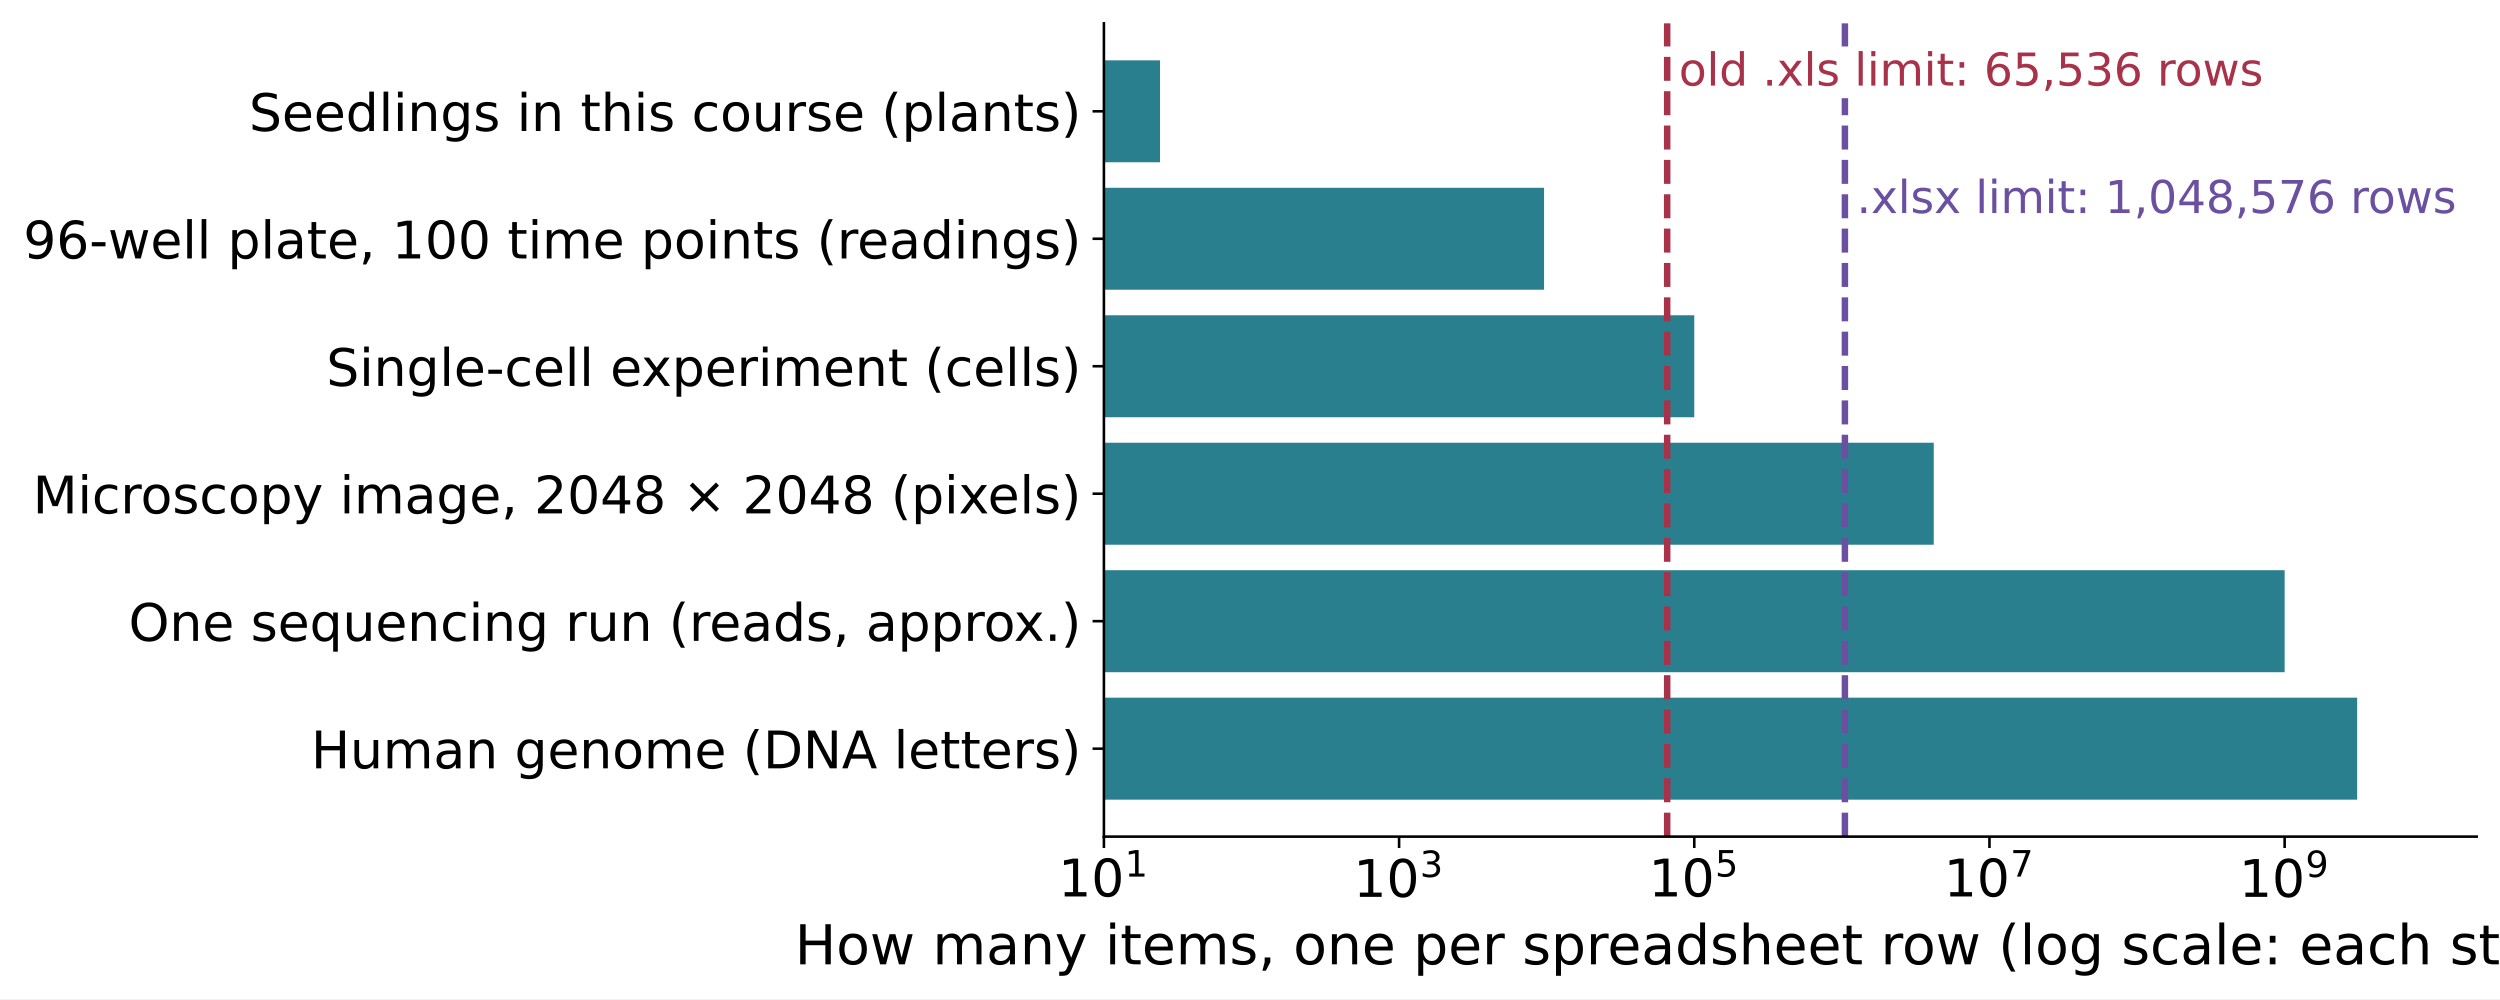
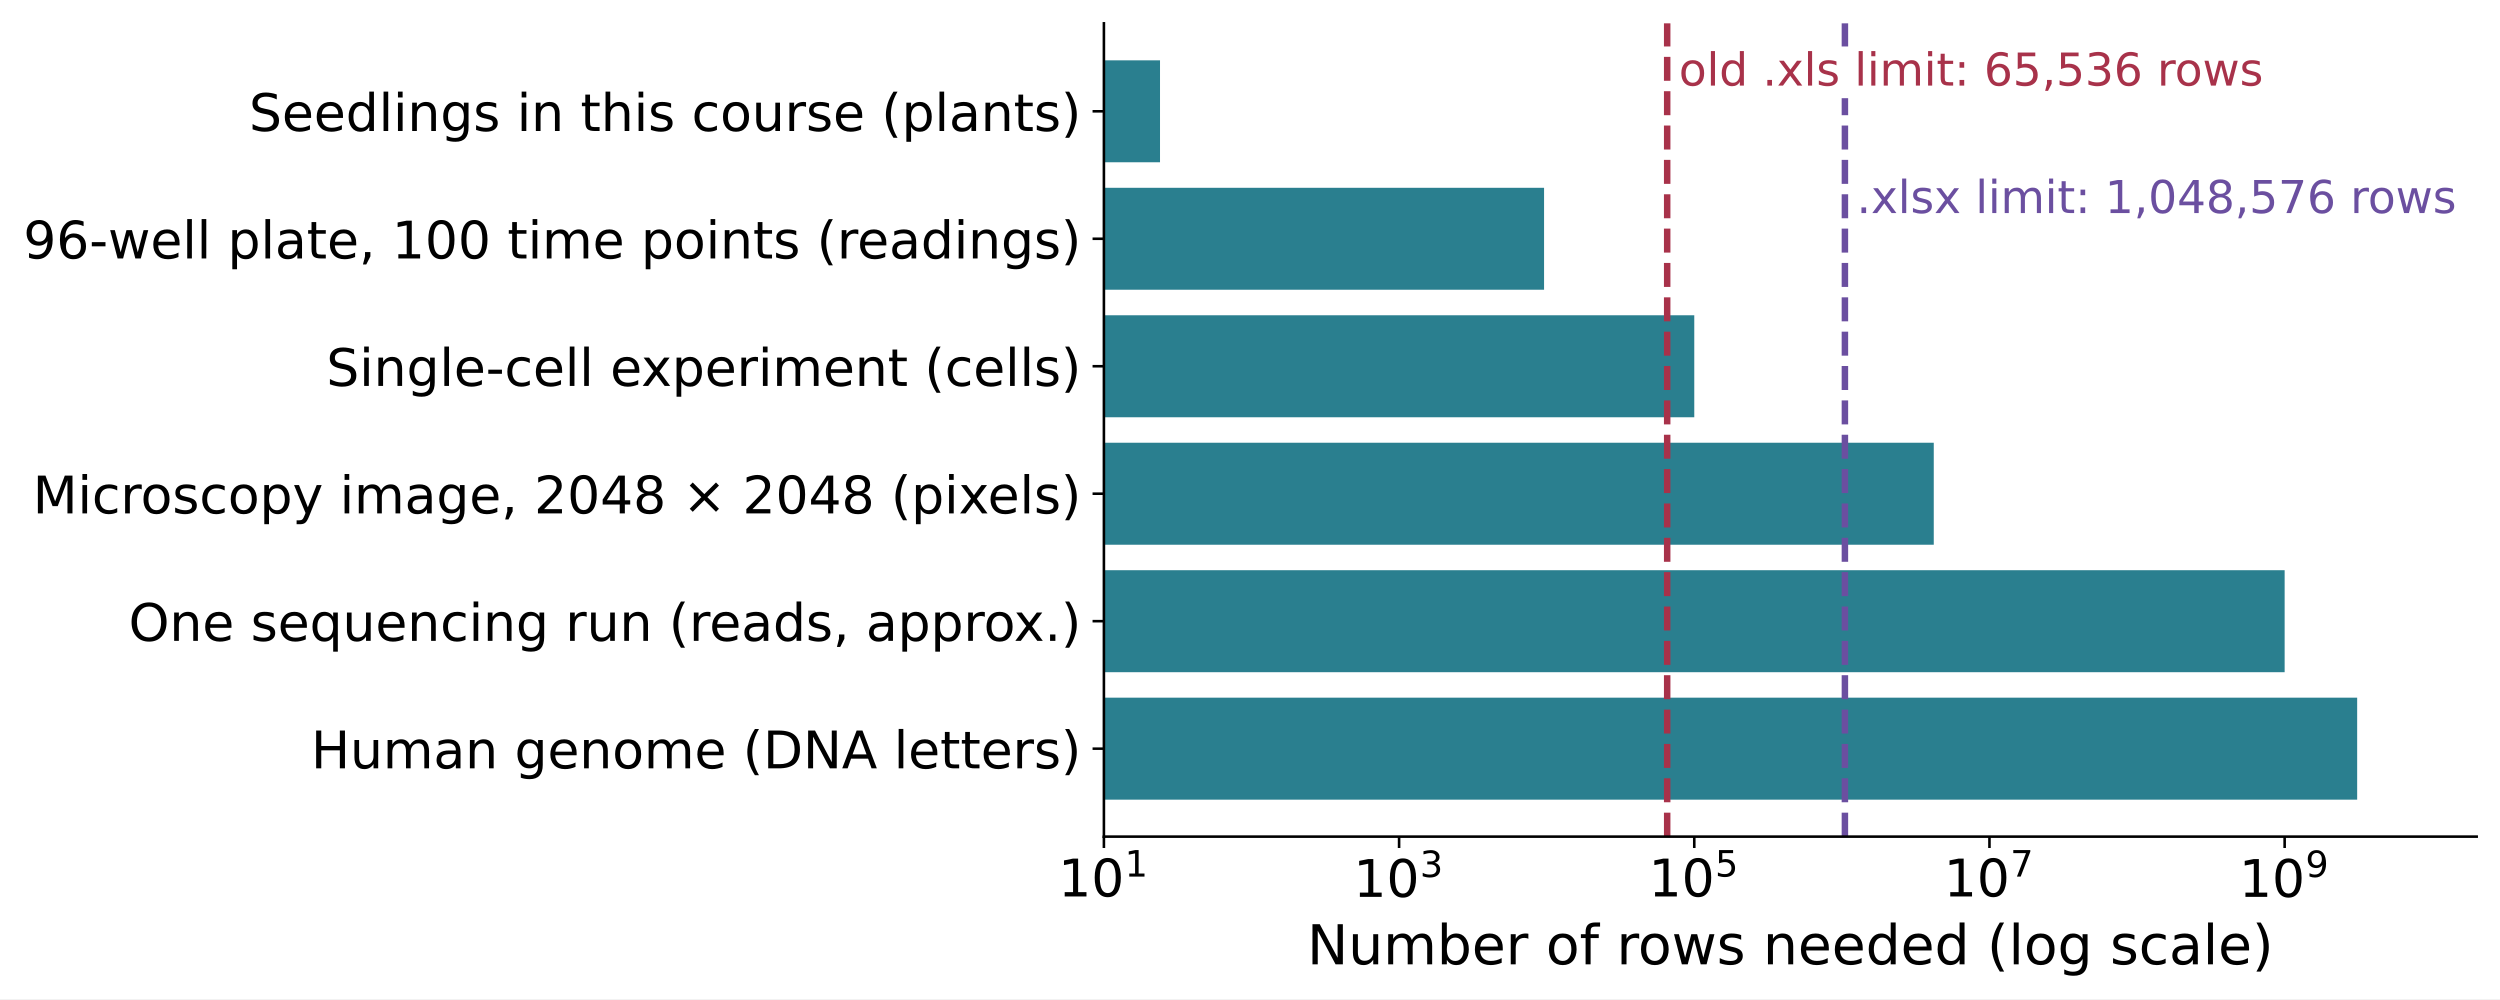
<svg xmlns="http://www.w3.org/2000/svg" xmlns:xlink="http://www.w3.org/1999/xlink" width="771.362pt" height="308.274pt" viewBox="0 0 771.362 308.274" version="1.1">
  <defs>
    <style type="text/css">*{stroke-linejoin: round; stroke-linecap: butt}</style>
  </defs>
  <g id="figure_1">
    <g id="patch_1">
      <path d="M 0 308.274  L 771.362 308.274  L 771.362 0  L 0 0  z " style="fill: #ffffff" />
    </g>
    <g id="axes_1">
      <g id="patch_2">
        <path d="M 340.603 258.136  L 764.163 258.136  L 764.163 7.2  L 340.603 7.2  z " style="fill: #ffffff" />
      </g>
      <g id="patch_3">
-         <path d="M -45243.979 246.73  L 727.291 246.73  L 727.291 215.264  L -45243.979 215.264  z " clip-path="url(#pc4c6cac188)" style="fill: #2a7f8f" />
+         <path d="M -45243.979 246.73  L 727.291 246.73  L 727.291 215.264  L -45243.979 215.264  z " clip-path="url(#pf5d0f871dc)" style="fill: #2a7f8f" />
      </g>
      <g id="patch_4">
-         <path d="M -45243.979 207.398  L 704.915 207.398  L 704.915 175.933  L -45243.979 175.933  z " clip-path="url(#pc4c6cac188)" style="fill: #2a7f8f" />
+         <path d="M -45243.979 207.398  L 704.915 207.398  L 704.915 175.933  L -45243.979 175.933  z " clip-path="url(#pf5d0f871dc)" style="fill: #2a7f8f" />
      </g>
      <g id="patch_5">
-         <path d="M -45243.979 168.066  L 596.653 168.066  L 596.653 136.601  L -45243.979 136.601  z " clip-path="url(#pc4c6cac188)" style="fill: #2a7f8f" />
+         <path d="M -45243.979 168.066  L 596.653 168.066  L 596.653 136.601  L -45243.979 136.601  z " clip-path="url(#pf5d0f871dc)" style="fill: #2a7f8f" />
      </g>
      <g id="patch_6">
-         <path d="M -45243.979 128.735  L 522.759 128.735  L 522.759 97.27  L -45243.979 97.27  z " clip-path="url(#pc4c6cac188)" style="fill: #2a7f8f" />
+         <path d="M -45243.979 128.735  L 522.759 128.735  L 522.759 97.27  L -45243.979 97.27  z " clip-path="url(#pf5d0f871dc)" style="fill: #2a7f8f" />
      </g>
      <g id="patch_7">
-         <path d="M -45243.979 89.403  L 476.412 89.403  L 476.412 57.938  L -45243.979 57.938  z " clip-path="url(#pc4c6cac188)" style="fill: #2a7f8f" />
+         <path d="M -45243.979 89.403  L 476.412 89.403  L 476.412 57.938  L -45243.979 57.938  z " clip-path="url(#pf5d0f871dc)" style="fill: #2a7f8f" />
      </g>
      <g id="patch_8">
-         <path d="M -45243.979 50.072  L 357.917 50.072  L 357.917 18.606  L -45243.979 18.606  z " clip-path="url(#pc4c6cac188)" style="fill: #2a7f8f" />
+         <path d="M -45243.979 50.072  L 357.917 50.072  L 357.917 18.606  L -45243.979 18.606  z " clip-path="url(#pf5d0f871dc)" style="fill: #2a7f8f" />
      </g>
      <g id="matplotlib.axis_1">
        <g id="xtick_1">
          <g id="line2d_1">
            <defs>
-               <path id="ma3176ec414" d="M 0 0  L 0 3.5  " style="stroke: #000000; stroke-width: 0.8" />
+               <path id="md5c218704a" d="M 0 0  L 0 3.5  " style="stroke: #000000; stroke-width: 0.8" />
            </defs>
            <g>
-               <use xlink:href="#ma3176ec414" x="340.603" y="258.136" style="stroke: #000000; stroke-width: 0.8" />
+               <use xlink:href="#md5c218704a" x="340.603" y="258.136" style="stroke: #000000; stroke-width: 0.8" />
            </g>
          </g>
          <g id="text_1">
            <g transform="translate(326.5225 277.2935)">
              <text>
                <tspan x="0" y="-0.705" style="font-size: 16px; font-family: 'DejaVu Sans'">1</tspan>
                <tspan x="10.18" y="-0.705" style="font-size: 16px; font-family: 'DejaVu Sans'">0</tspan>
                <tspan x="20.512" y="-6.83" style="font-size: 11.2px; font-family: 'DejaVu Sans'">1</tspan>
              </text>
            </g>
          </g>
        </g>
        <g id="xtick_2">
          <g id="line2d_2">
            <g>
-               <use xlink:href="#ma3176ec414" x="431.681" y="258.136" style="stroke: #000000; stroke-width: 0.8" />
+               <use xlink:href="#md5c218704a" x="431.681" y="258.136" style="stroke: #000000; stroke-width: 0.8" />
            </g>
          </g>
          <g id="text_2">
            <g transform="translate(417.6006 277.2935)">
              <text>
                <tspan x="0" y="-0.562" style="font-size: 16px; font-family: 'DejaVu Sans'">1</tspan>
                <tspan x="10.18" y="-0.562" style="font-size: 16px; font-family: 'DejaVu Sans'">0</tspan>
                <tspan x="20.512" y="-6.688" style="font-size: 11.2px; font-family: 'DejaVu Sans'">3</tspan>
              </text>
            </g>
          </g>
        </g>
        <g id="xtick_3">
          <g id="line2d_3">
            <g>
-               <use xlink:href="#ma3176ec414" x="522.759" y="258.136" style="stroke: #000000; stroke-width: 0.8" />
+               <use xlink:href="#md5c218704a" x="522.759" y="258.136" style="stroke: #000000; stroke-width: 0.8" />
            </g>
          </g>
          <g id="text_3">
            <g transform="translate(508.6787 277.2935)">
              <text>
                <tspan x="0" y="-0.705" style="font-size: 16px; font-family: 'DejaVu Sans'">1</tspan>
                <tspan x="10.18" y="-0.705" style="font-size: 16px; font-family: 'DejaVu Sans'">0</tspan>
                <tspan x="20.512" y="-6.83" style="font-size: 11.2px; font-family: 'DejaVu Sans'">5</tspan>
              </text>
            </g>
          </g>
        </g>
        <g id="xtick_4">
          <g id="line2d_4">
            <g>
-               <use xlink:href="#ma3176ec414" x="613.837" y="258.136" style="stroke: #000000; stroke-width: 0.8" />
+               <use xlink:href="#md5c218704a" x="613.837" y="258.136" style="stroke: #000000; stroke-width: 0.8" />
            </g>
          </g>
          <g id="text_4">
            <g transform="translate(599.7568 277.2935)">
              <text>
                <tspan x="0" y="-0.705" style="font-size: 16px; font-family: 'DejaVu Sans'">1</tspan>
                <tspan x="10.18" y="-0.705" style="font-size: 16px; font-family: 'DejaVu Sans'">0</tspan>
                <tspan x="20.512" y="-6.83" style="font-size: 11.2px; font-family: 'DejaVu Sans'">7</tspan>
              </text>
            </g>
          </g>
        </g>
        <g id="xtick_5">
          <g id="line2d_5">
            <g>
-               <use xlink:href="#ma3176ec414" x="704.915" y="258.136" style="stroke: #000000; stroke-width: 0.8" />
+               <use xlink:href="#md5c218704a" x="704.915" y="258.136" style="stroke: #000000; stroke-width: 0.8" />
            </g>
          </g>
          <g id="text_5">
            <g transform="translate(690.8348 277.2935)">
              <text>
                <tspan x="0" y="-0.562" style="font-size: 16px; font-family: 'DejaVu Sans'">1</tspan>
                <tspan x="10.18" y="-0.562" style="font-size: 16px; font-family: 'DejaVu Sans'">0</tspan>
                <tspan x="20.512" y="-6.688" style="font-size: 11.2px; font-family: 'DejaVu Sans'">9</tspan>
              </text>
            </g>
          </g>
        </g>
        <g id="text_6">
-           <text style="font-size: 17px; font-family: 'DejaVu Sans', 'Bitstream Vera Sans', 'Computer Modern Sans Serif', 'Lucida Grande', 'Verdana', 'Geneva', 'Lucid', 'Arial', 'Helvetica', 'Avant Garde', sans-serif; text-anchor: middle" x="552.383" y="297.538" transform="rotate(-0 552.3825 297.5383)">How many items, one per spreadsheet row (log scale: each step is ×10)</text>
+           <text style="font-size: 17px; font-family: 'DejaVu Sans', 'Bitstream Vera Sans', 'Computer Modern Sans Serif', 'Lucida Grande', 'Verdana', 'Geneva', 'Lucid', 'Arial', 'Helvetica', 'Avant Garde', sans-serif; text-anchor: middle" x="552.383" y="297.538" transform="rotate(-0 552.3825 297.5383)">Number of rows needed (log scale)</text>
        </g>
      </g>
      <g id="matplotlib.axis_2">
        <g id="ytick_1">
          <g id="line2d_6">
            <defs>
-               <path id="m6af82c0aff" d="M 0 0  L -3.5 0  " style="stroke: #000000; stroke-width: 0.8" />
+               <path id="md090360a41" d="M 0 0  L -3.5 0  " style="stroke: #000000; stroke-width: 0.8" />
            </defs>
            <g>
-               <use xlink:href="#m6af82c0aff" x="340.603" y="230.997" style="stroke: #000000; stroke-width: 0.8" />
+               <use xlink:href="#md090360a41" x="340.603" y="230.997" style="stroke: #000000; stroke-width: 0.8" />
            </g>
          </g>
          <g id="text_7">
            <text style="font-size: 16px; font-family: 'DejaVu Sans', 'Bitstream Vera Sans', 'Computer Modern Sans Serif', 'Lucida Grande', 'Verdana', 'Geneva', 'Lucid', 'Arial', 'Helvetica', 'Avant Garde', sans-serif; text-anchor: end" x="333.603" y="237.076" transform="rotate(-0 333.6025 237.0759)">Human genome (DNA letters)</text>
          </g>
        </g>
        <g id="ytick_2">
          <g id="line2d_7">
            <g>
-               <use xlink:href="#m6af82c0aff" x="340.603" y="191.665" style="stroke: #000000; stroke-width: 0.8" />
+               <use xlink:href="#md090360a41" x="340.603" y="191.665" style="stroke: #000000; stroke-width: 0.8" />
            </g>
          </g>
          <g id="text_8">
            <text style="font-size: 16px; font-family: 'DejaVu Sans', 'Bitstream Vera Sans', 'Computer Modern Sans Serif', 'Lucida Grande', 'Verdana', 'Geneva', 'Lucid', 'Arial', 'Helvetica', 'Avant Garde', sans-serif; text-anchor: end" x="333.603" y="197.744" transform="rotate(-0 333.6025 197.7442)">One sequencing run (reads, approx.)</text>
          </g>
        </g>
        <g id="ytick_3">
          <g id="line2d_8">
            <g>
-               <use xlink:href="#m6af82c0aff" x="340.603" y="152.334" style="stroke: #000000; stroke-width: 0.8" />
+               <use xlink:href="#md090360a41" x="340.603" y="152.334" style="stroke: #000000; stroke-width: 0.8" />
            </g>
          </g>
          <g id="text_9">
            <text style="font-size: 16px; font-family: 'DejaVu Sans', 'Bitstream Vera Sans', 'Computer Modern Sans Serif', 'Lucida Grande', 'Verdana', 'Geneva', 'Lucid', 'Arial', 'Helvetica', 'Avant Garde', sans-serif; text-anchor: end" x="333.603" y="158.413" transform="rotate(-0 333.6025 158.4126)">Microscopy image, 2048 × 2048 (pixels)</text>
          </g>
        </g>
        <g id="ytick_4">
          <g id="line2d_9">
            <g>
-               <use xlink:href="#m6af82c0aff" x="340.603" y="113.002" style="stroke: #000000; stroke-width: 0.8" />
+               <use xlink:href="#md090360a41" x="340.603" y="113.002" style="stroke: #000000; stroke-width: 0.8" />
            </g>
          </g>
          <g id="text_10">
            <text style="font-size: 16px; font-family: 'DejaVu Sans', 'Bitstream Vera Sans', 'Computer Modern Sans Serif', 'Lucida Grande', 'Verdana', 'Geneva', 'Lucid', 'Arial', 'Helvetica', 'Avant Garde', sans-serif; text-anchor: end" x="333.603" y="119.081" transform="rotate(-0 333.6025 119.0809)">Single-cell experiment (cells)</text>
          </g>
        </g>
        <g id="ytick_5">
          <g id="line2d_10">
            <g>
-               <use xlink:href="#m6af82c0aff" x="340.603" y="73.671" style="stroke: #000000; stroke-width: 0.8" />
+               <use xlink:href="#md090360a41" x="340.603" y="73.671" style="stroke: #000000; stroke-width: 0.8" />
            </g>
          </g>
          <g id="text_11">
            <text style="font-size: 16px; font-family: 'DejaVu Sans', 'Bitstream Vera Sans', 'Computer Modern Sans Serif', 'Lucida Grande', 'Verdana', 'Geneva', 'Lucid', 'Arial', 'Helvetica', 'Avant Garde', sans-serif; text-anchor: end" x="333.603" y="79.749" transform="rotate(-0 333.6025 79.74926)">96-well plate, 100 time points (readings)</text>
          </g>
        </g>
        <g id="ytick_6">
          <g id="line2d_11">
            <g>
-               <use xlink:href="#m6af82c0aff" x="340.603" y="34.339" style="stroke: #000000; stroke-width: 0.8" />
+               <use xlink:href="#md090360a41" x="340.603" y="34.339" style="stroke: #000000; stroke-width: 0.8" />
            </g>
          </g>
          <g id="text_12">
            <text style="font-size: 16px; font-family: 'DejaVu Sans', 'Bitstream Vera Sans', 'Computer Modern Sans Serif', 'Lucida Grande', 'Verdana', 'Geneva', 'Lucid', 'Arial', 'Helvetica', 'Avant Garde', sans-serif; text-anchor: end" x="333.603" y="40.418" transform="rotate(-0 333.6025 40.4176)">Seedlings in this course (plants)</text>
          </g>
        </g>
      </g>
      <g id="line2d_12">
-         <path d="M 514.401 258.136  L 514.401 7.2  " clip-path="url(#pc4c6cac188)" style="fill: none; stroke-dasharray: 7.4,3.2; stroke-dashoffset: 0; stroke: #a8324a; stroke-width: 2" />
+         <path d="M 514.401 258.136  L 514.401 7.2  " clip-path="url(#pf5d0f871dc)" style="fill: none; stroke-dasharray: 7.4,3.2; stroke-dashoffset: 0; stroke: #a8324a; stroke-width: 2" />
      </g>
      <g id="line2d_13">
-         <path d="M 569.236 258.136  L 569.236 7.2  " clip-path="url(#pc4c6cac188)" style="fill: none; stroke-dasharray: 7.4,3.2; stroke-dashoffset: 0; stroke: #6b4fa0; stroke-width: 2" />
+         <path d="M 569.236 258.136  L 569.236 7.2  " clip-path="url(#pf5d0f871dc)" style="fill: none; stroke-dasharray: 7.4,3.2; stroke-dashoffset: 0; stroke: #6b4fa0; stroke-width: 2" />
      </g>
      <g id="patch_9">
        <path d="M 340.603 258.136  L 340.603 7.2  " style="fill: none; stroke: #000000; stroke-width: 0.8; stroke-linejoin: miter; stroke-linecap: square" />
      </g>
      <g id="patch_10">
        <path d="M 340.603 258.136  L 764.163 258.136  " style="fill: none; stroke: #000000; stroke-width: 0.8; stroke-linejoin: miter; stroke-linecap: square" />
      </g>
      <g id="text_13">
        <g id="patch_11">
          <path d="M 517.027 30.294  L 699.292 30.294  L 699.292 14.785  L 517.027 14.785  z " style="fill: #ffffff" />
        </g>
        <text style="font-size: 14px; font-family: 'DejaVu Sans', 'Bitstream Vera Sans', 'Computer Modern Sans Serif', 'Lucida Grande', 'Verdana', 'Geneva', 'Lucid', 'Arial', 'Helvetica', 'Avant Garde', sans-serif; text-anchor: start; fill: #a8324a" x="518.007" y="26.402" transform="rotate(-0 518.0072 26.40247)">old .xls limit: 65,536 rows</text>
      </g>
      <g id="text_14">
        <g id="patch_12">
          <path d="M 571.862 69.626  L 758.884 69.626  L 758.884 54.116  L 571.862 54.116  z " style="fill: #ffffff" />
        </g>
        <text style="font-size: 14px; font-family: 'DejaVu Sans', 'Bitstream Vera Sans', 'Computer Modern Sans Serif', 'Lucida Grande', 'Verdana', 'Geneva', 'Lucid', 'Arial', 'Helvetica', 'Avant Garde', sans-serif; text-anchor: start; fill: #6b4fa0" x="572.842" y="65.734" transform="rotate(-0 572.8417 65.73413)">.xlsx limit: 1,048,576 rows</text>
      </g>
    </g>
  </g>
  <defs>
-     <clipPath id="pc4c6cac188">
+     <clipPath id="pf5d0f871dc">
      <rect x="340.603" y="7.2" width="423.56" height="250.936" />
    </clipPath>
  </defs>
</svg>
